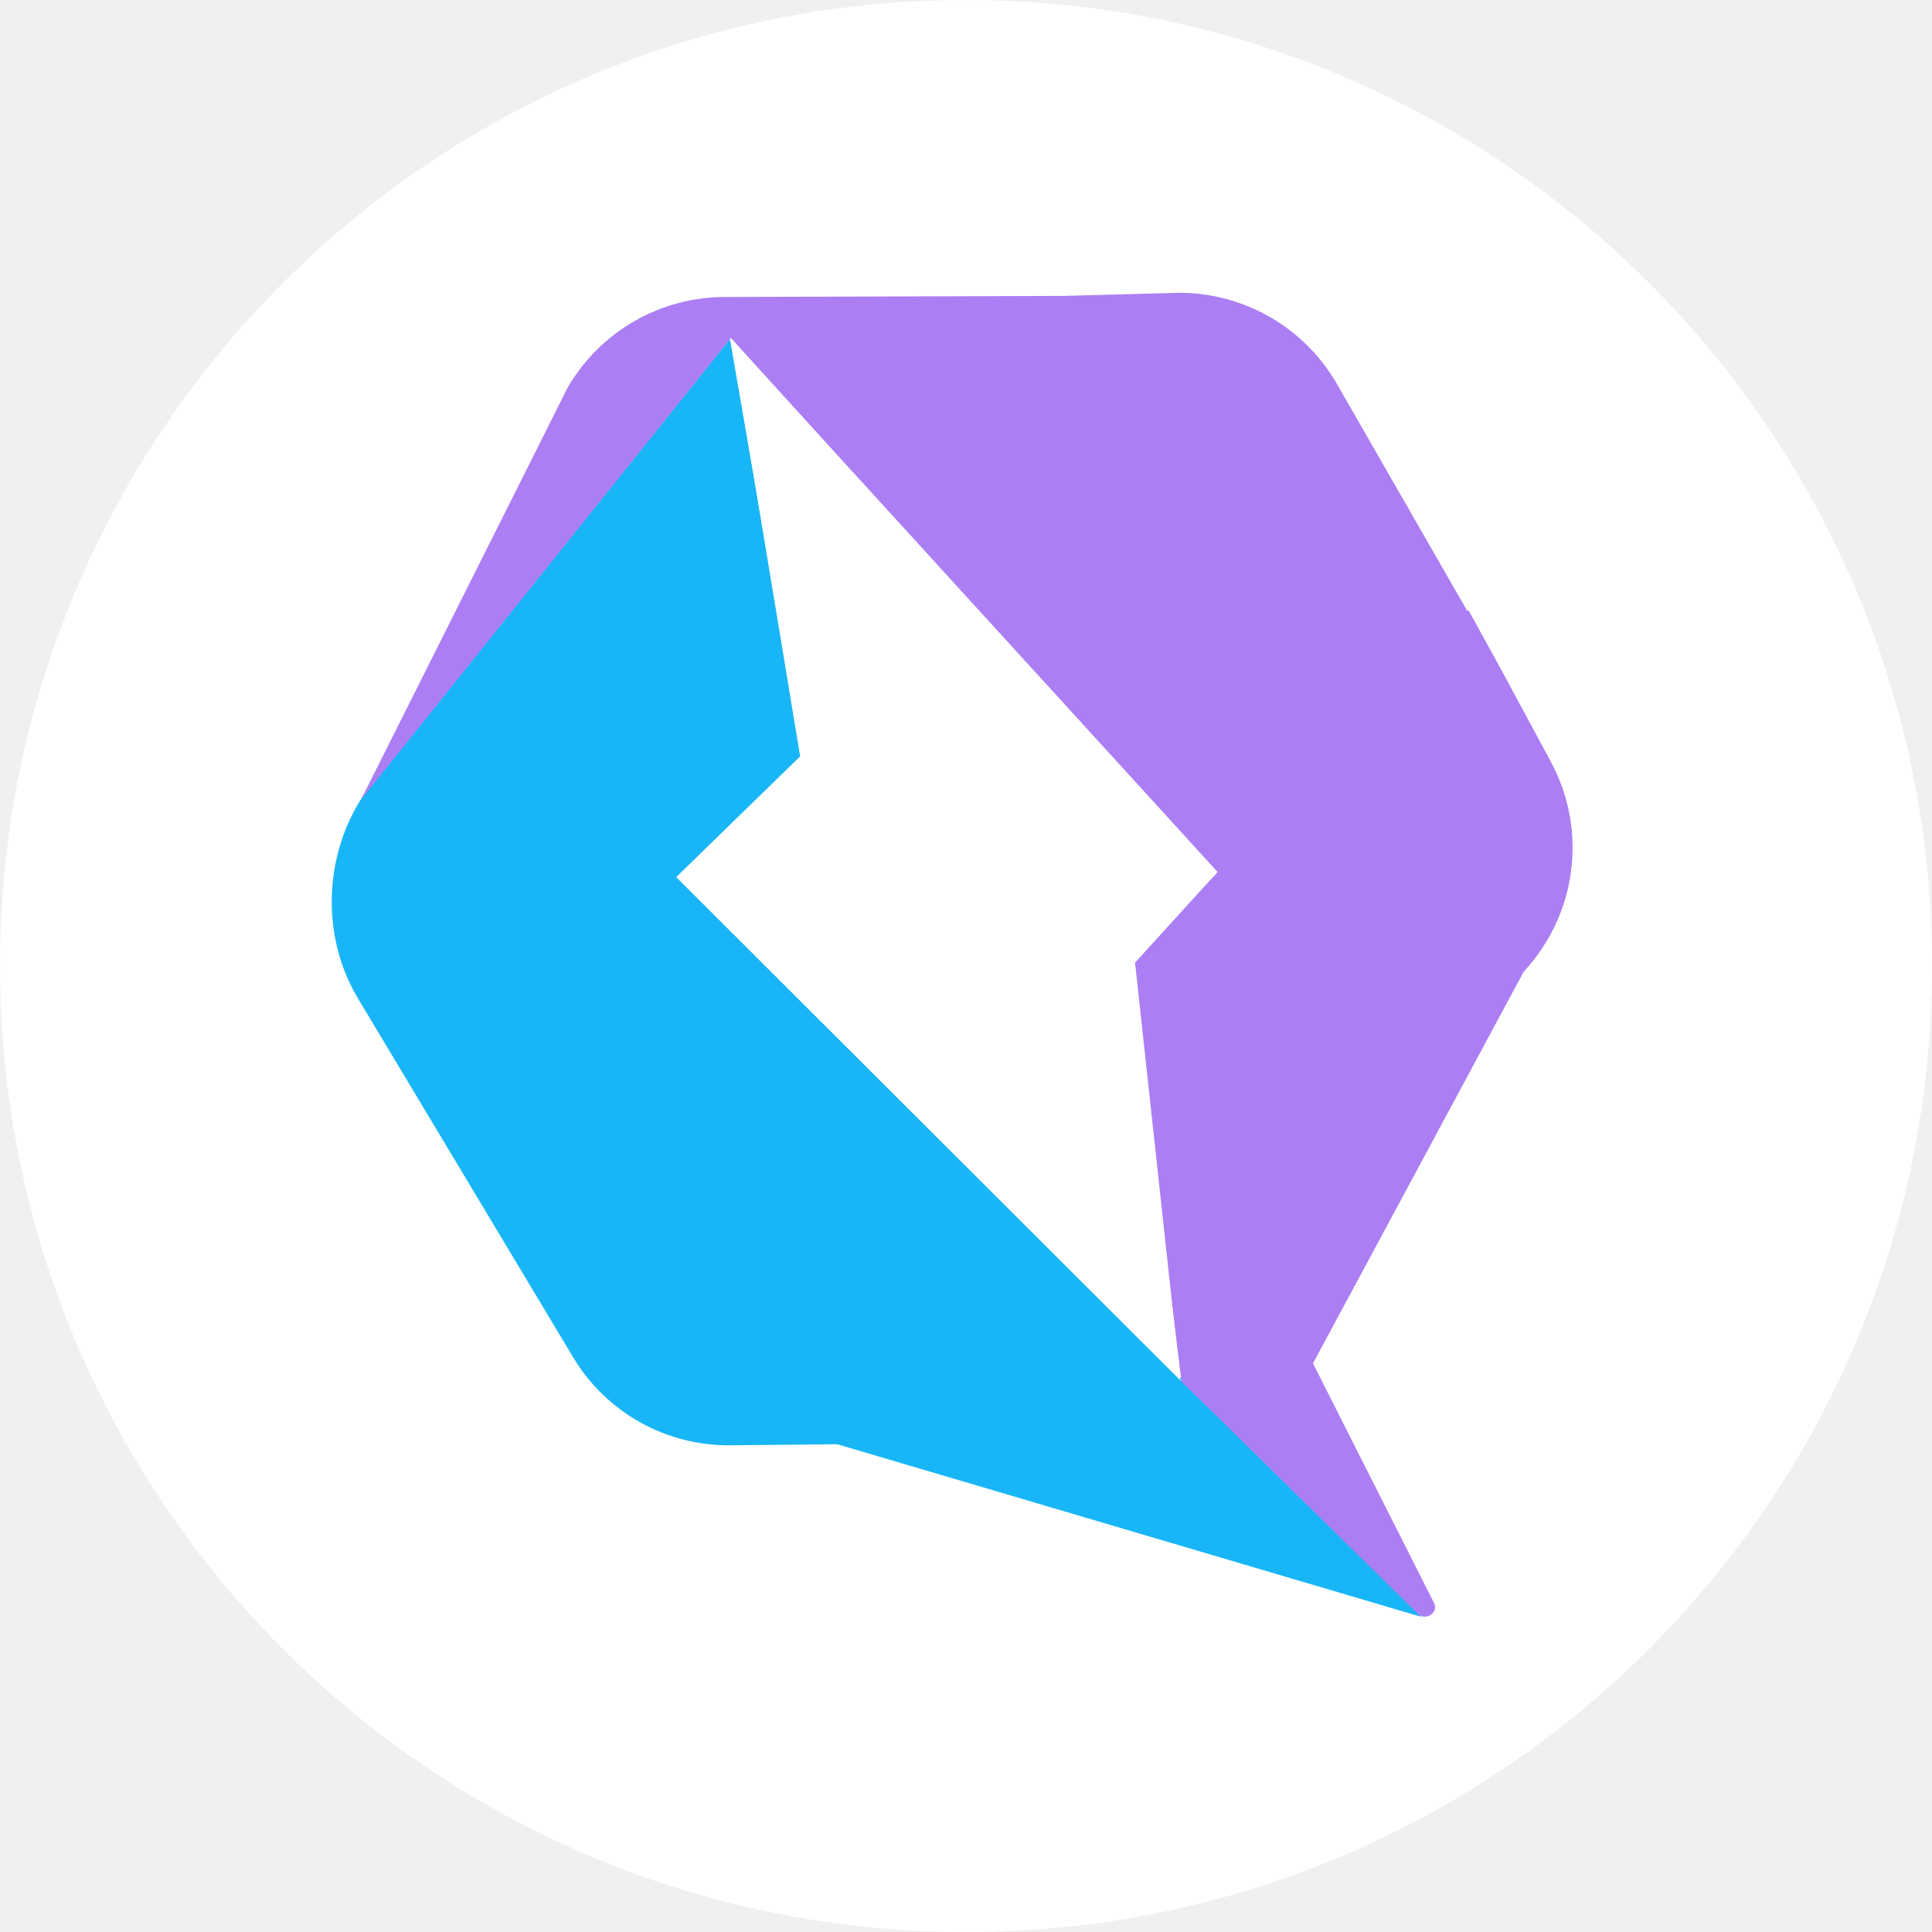
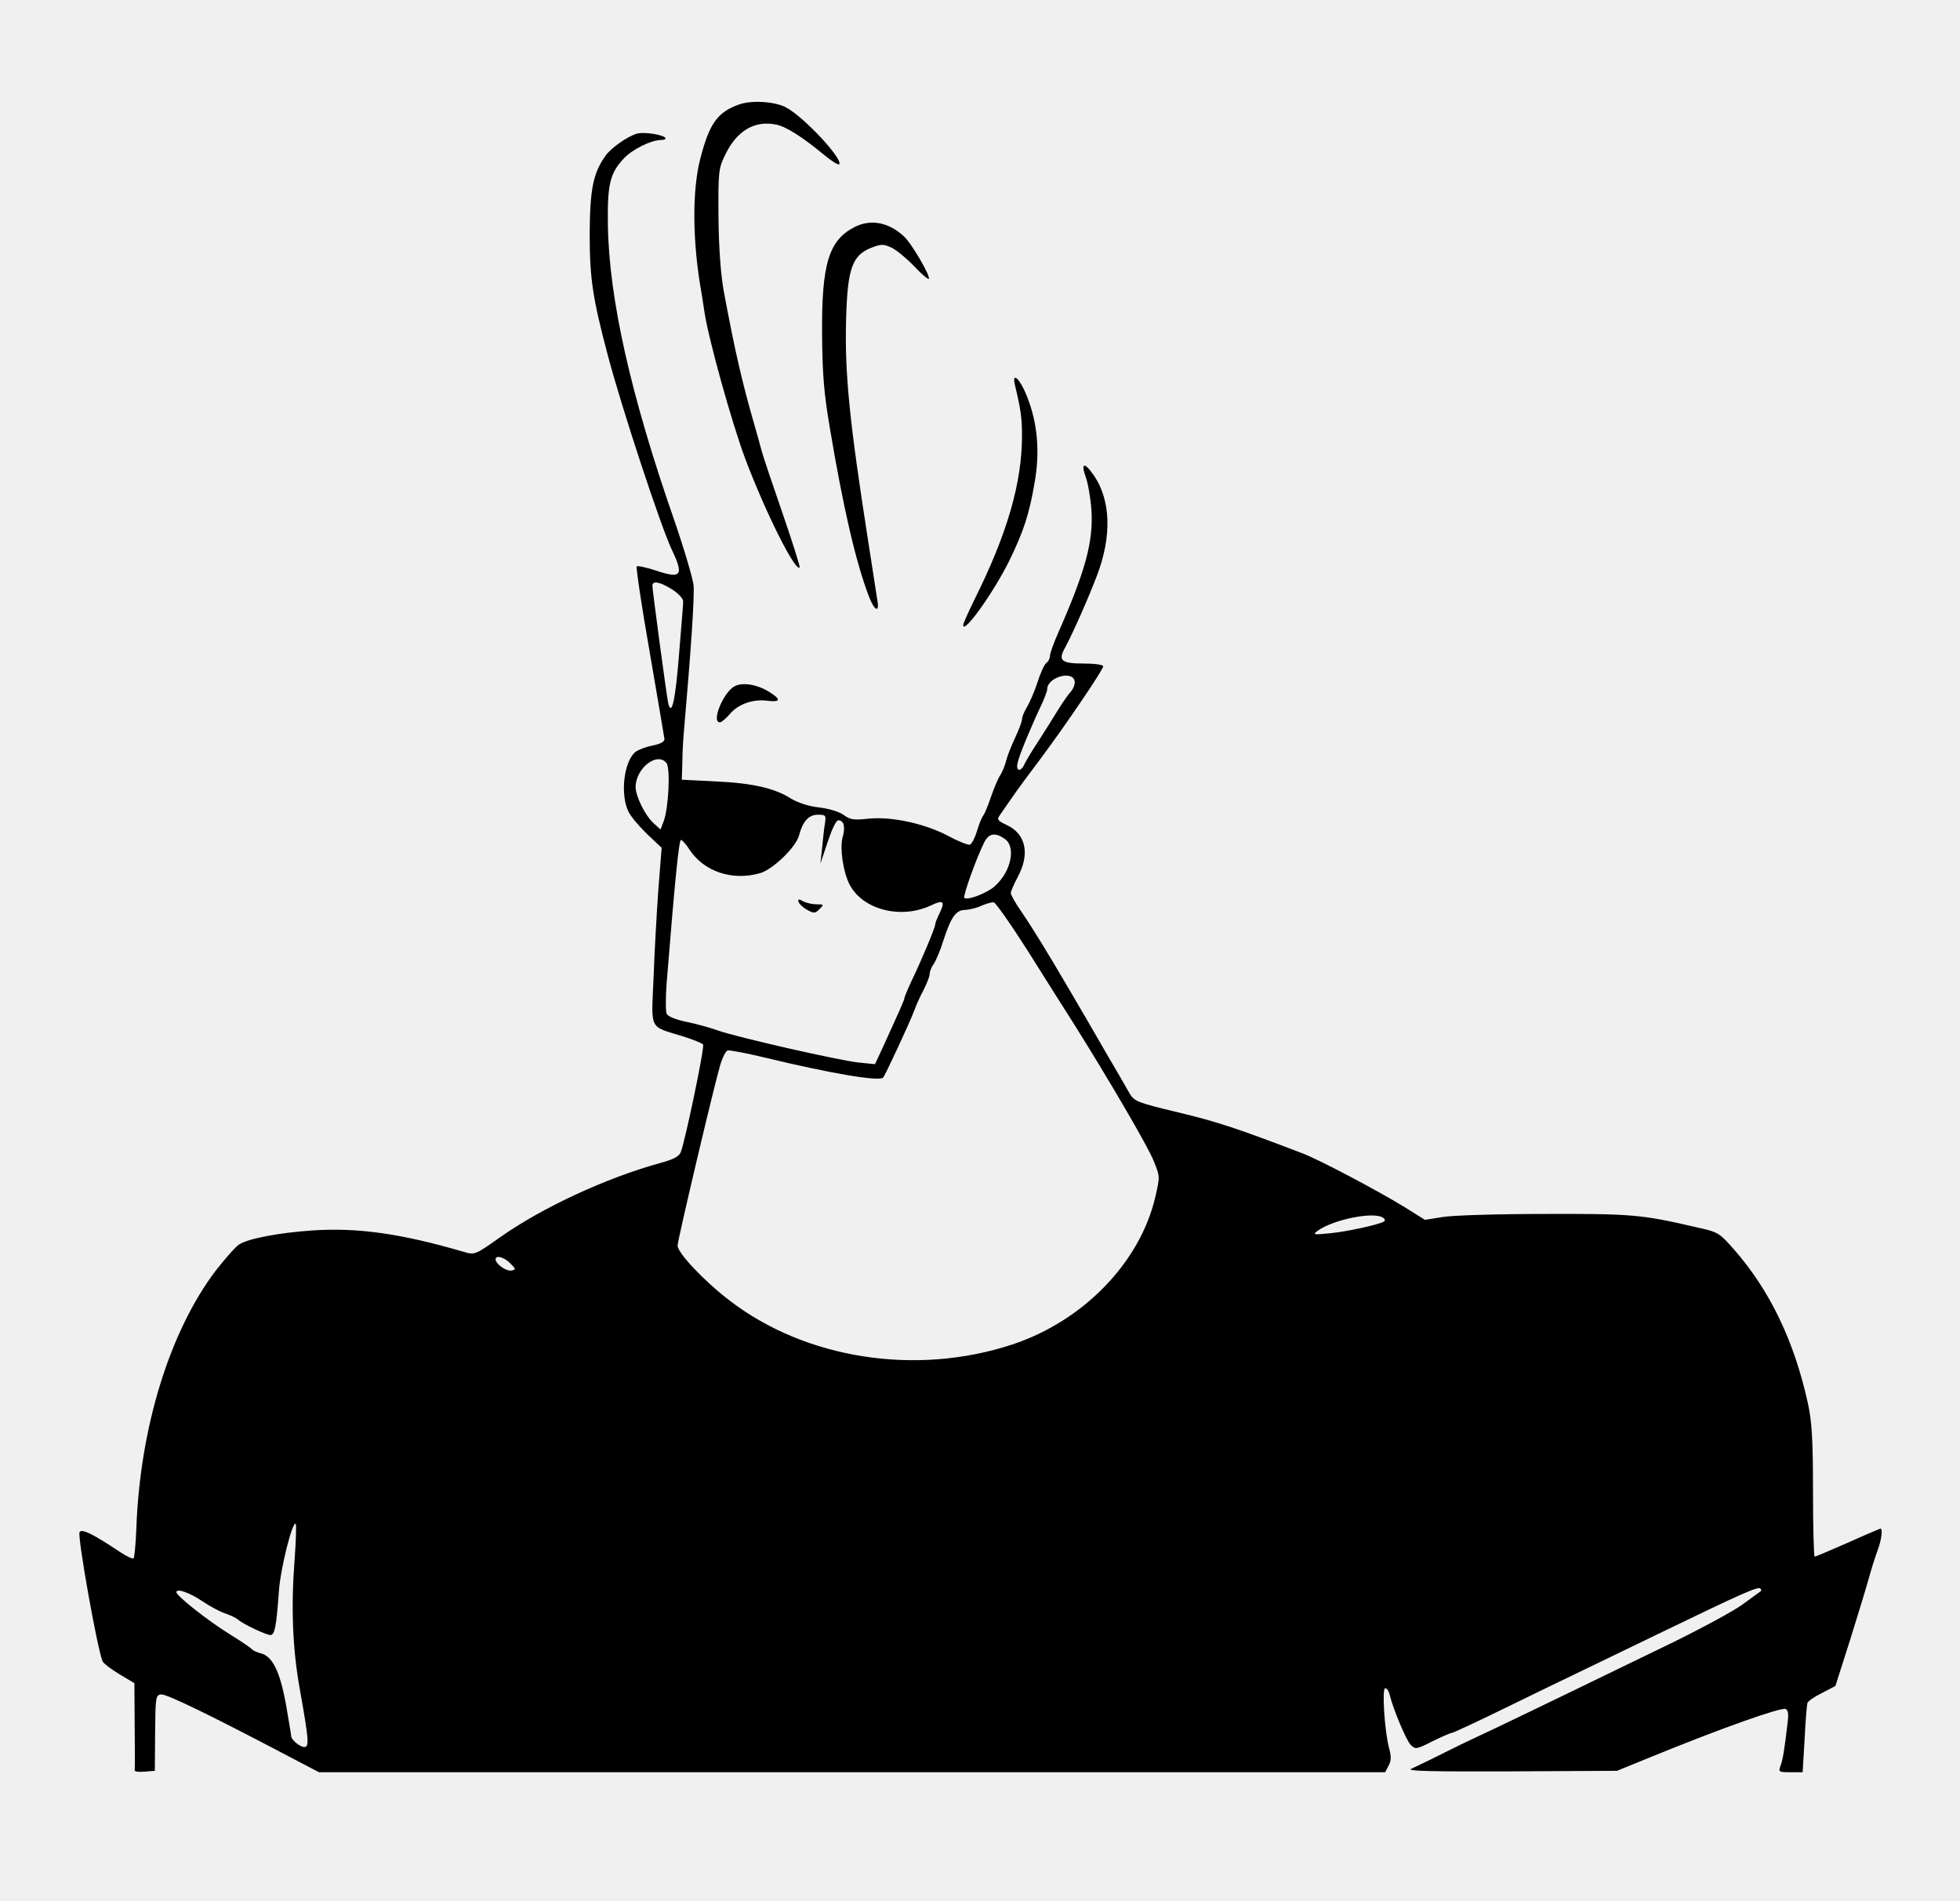
- <svg xmlns="http://www.w3.org/2000/svg" fill="none" viewBox="0 0 500 500">
-   <g clip-path="url(#a)">
-     <circle cx="250" cy="250" r="250" fill="#fff" />
-     <path fill="#18B6F6" d="m367.87 418.45-61.17-61.18-.94.13v-.67L175.7 227.53l32.05-31.13L188.9 87.73 99.56 199.09c-15.22 15.42-18.03 40.51-7.08 59.03l55.83 93.11a46.82 46.82 0 0 0 40.73 22.81l27.65-.27 151.18 44.68Z" />
-     <path fill="#AC7EF4" d="m401.25 196.94-12.29-22.81-6.41-11.67-2.54-4.56-.26.26-33.66-58.63a47.07 47.07 0 0 0-41.27-23.75l-29.51.8-88.01.28a47.07 47.07 0 0 0-40.33 23.34L93.4 207l95.76-119.54L314.7 226.19l-22.3 22.67 13.35 108.54.13-.26v.26h-.26l.26.27 10.42 10.2 50.62 49.78c2.13 2 5.6-.4 4.13-2.96l-31.25-61.85 54.5-101.3 1.73-2c.67-.81 1.33-1.62 1.87-2.42a46.8 46.8 0 0 0 3.34-50.18Z" />
-     <path fill="#fff" d="M315.1 225.65 189.18 87.6l17.9 108.14L175 227l130.5 130.27-11.75-108.14 21.37-23.48Z" />
+ <svg xmlns="http://www.w3.org/2000/svg" version="1.0" width="700pt" height="679pt" viewBox="0 0 700 679" preserveAspectRatio="xMidYMid meet">
+   <g transform="translate(0,679) scale(0.1,-0.1)" fill="#000000" stroke="none">
+     <path d="M2637 6416 c-76 -28 -104 -69 -136 -193 -30 -115 -28 -302 5 -483 2 -14 7 -43 10 -65 15 -99 98 -396 145 -522 71 -189 179 -406 195 -390 2 2 -25 89 -61 193 -36 104 -70 205 -75 224 -5 19 -16 60 -25 90 -44 153 -70 263 -111 485 -10 58 -17 150 -18 260 -1 159 0 173 23 220 41 87 105 126 183 110 35 -7 92 -43 171 -108 26 -22 51 -37 54 -34 16 17 -127 171 -191 204 -41 21 -124 26 -169 9z" />
+     <path d="M2276 6313 c-33 -9 -93 -50 -114 -80 -44 -62 -55 -120 -56 -278 0 -161 11 -231 65 -435 50 -189 189 -611 229 -695 43 -90 33 -103 -54 -74 -36 12 -69 19 -72 16 -3 -3 17 -140 46 -304 28 -164 52 -304 53 -312 1 -10 -13 -18 -43 -24 -25 -5 -53 -16 -62 -24 -41 -36 -53 -154 -23 -213 9 -18 40 -54 67 -80 l51 -48 -12 -153 c-6 -85 -14 -227 -17 -315 -8 -186 -17 -168 103 -205 38 -12 71 -25 74 -30 6 -10 -65 -350 -80 -385 -6 -15 -28 -26 -73 -38 -192 -53 -420 -158 -573 -266 -89 -63 -90 -63 -130 -51 -223 65 -377 87 -540 76 -118 -8 -229 -29 -261 -50 -13 -8 -50 -51 -84 -94 -164 -217 -270 -560 -283 -919 -2 -56 -7 -105 -10 -108 -3 -3 -25 7 -49 23 -94 63 -138 85 -144 70 -7 -19 62 -409 82 -460 2 -7 29 -28 59 -46 l55 -33 1 -152 c1 -83 1 -155 0 -159 -1 -5 15 -7 35 -5 l37 3 1 135 c1 127 2 135 21 138 19 2 168 -70 442 -214 l122 -64 1904 0 1904 0 12 23 c10 18 10 34 2 63 -16 60 -26 214 -14 214 6 0 13 -10 16 -23 12 -50 59 -163 75 -179 17 -17 20 -17 77 12 33 16 64 30 69 30 5 0 93 41 195 91 102 50 222 108 266 129 44 21 178 86 298 144 283 137 336 160 344 152 3 -3 4 -7 2 -9 -2 -1 -30 -22 -63 -46 -32 -24 -147 -86 -255 -139 -108 -52 -286 -139 -396 -192 -110 -53 -240 -116 -290 -139 -49 -23 -97 -46 -106 -51 -31 -16 -115 -57 -139 -68 -19 -8 73 -10 355 -9 l380 2 130 53 c240 98 454 174 472 168 9 -4 11 -18 8 -43 -12 -104 -18 -140 -26 -160 -8 -22 -6 -23 35 -23 l44 0 7 117 c3 65 8 123 10 130 2 7 26 23 52 36 l48 25 52 163 c28 90 59 191 68 224 9 33 23 77 31 98 13 35 19 77 10 77 -2 0 -54 -22 -116 -50 -62 -27 -115 -50 -119 -50 -3 0 -6 105 -6 232 0 188 -4 249 -18 315 -49 223 -136 404 -264 550 -54 61 -55 62 -141 81 -189 44 -228 47 -537 46 -165 0 -328 -5 -363 -11 l-63 -10 -72 45 c-94 58 -304 169 -364 192 -230 88 -304 113 -442 146 -150 36 -160 40 -177 69 -9 16 -48 84 -87 150 -38 66 -94 163 -125 215 -75 128 -127 214 -173 282 -22 31 -39 62 -39 68 0 6 11 32 25 58 44 82 29 153 -39 185 -34 16 -37 20 -24 37 7 10 26 38 43 62 16 24 62 86 102 139 91 122 223 317 223 329 0 6 -32 10 -70 10 -80 0 -92 11 -66 57 27 50 83 176 114 258 53 139 49 267 -10 355 -34 50 -49 49 -31 -2 9 -24 18 -78 21 -120 7 -113 -21 -216 -119 -439 -16 -36 -29 -73 -29 -81 0 -9 -6 -21 -14 -27 -7 -6 -21 -37 -31 -69 -10 -31 -27 -70 -37 -87 -10 -16 -18 -36 -18 -44 0 -8 -11 -37 -24 -65 -14 -29 -28 -65 -32 -81 -4 -17 -13 -39 -20 -51 -8 -11 -23 -46 -34 -78 -11 -33 -24 -64 -29 -70 -5 -6 -15 -31 -22 -55 -7 -23 -18 -45 -25 -48 -6 -2 -40 11 -75 30 -84 45 -203 71 -286 63 -54 -6 -67 -4 -91 14 -16 11 -52 22 -87 26 -37 4 -75 17 -99 31 -59 38 -139 56 -271 62 l-120 6 2 65 c0 36 4 92 7 125 23 263 37 467 33 505 -3 25 -34 131 -70 235 -155 445 -232 789 -236 1052 -2 144 7 184 57 237 31 33 96 65 132 66 14 0 20 4 15 9 -13 11 -75 20 -99 14z m124 -1628 c22 -14 40 -33 40 -43 0 -9 -7 -95 -15 -191 -13 -165 -27 -225 -39 -170 -6 29 -56 401 -56 417 0 19 27 14 70 -13z m1438 -328 c2 -11 -5 -29 -16 -40 -10 -12 -31 -42 -46 -67 -15 -25 -45 -72 -66 -105 -22 -33 -44 -70 -50 -82 -14 -33 -34 -29 -25 5 6 27 48 128 86 208 10 22 19 46 19 52 0 43 91 69 98 29z m-1458 -292 c15 -18 8 -162 -10 -209 l-11 -29 -26 24 c-30 28 -62 94 -63 127 0 67 76 128 110 87z m566 -217 c-3 -18 -7 -58 -10 -88 l-6 -55 26 78 c15 45 30 77 38 77 20 0 26 -24 15 -62 -10 -38 2 -122 25 -167 47 -91 185 -126 293 -74 42 20 49 13 29 -28 -9 -18 -16 -36 -16 -41 0 -11 -47 -124 -86 -205 -13 -28 -24 -55 -24 -58 0 -6 -11 -31 -78 -178 l-27 -58 -60 6 c-71 8 -428 89 -500 114 -27 10 -78 24 -113 31 -38 8 -66 19 -71 29 -4 9 -4 59 0 111 30 375 44 510 51 510 4 0 18 -15 30 -34 52 -79 152 -113 252 -85 46 13 130 94 140 136 13 49 34 73 67 73 28 0 30 -2 25 -32z m642 -54 c42 -29 23 -118 -36 -170 -28 -25 -98 -51 -108 -41 -6 6 45 147 72 200 16 31 39 34 72 11z m85 -404 c60 -96 133 -211 161 -255 122 -194 266 -440 286 -491 23 -56 23 -56 6 -130 -55 -234 -257 -442 -510 -526 -345 -114 -740 -52 -1012 158 -92 71 -184 169 -184 195 0 20 132 578 153 648 8 25 19 47 26 49 6 2 69 -10 139 -27 224 -54 402 -85 416 -70 7 7 98 203 111 239 7 20 22 53 34 75 11 22 21 47 21 55 0 9 6 25 14 36 8 11 24 48 35 84 28 86 45 110 79 110 15 1 41 7 57 15 17 7 36 13 44 12 7 -1 63 -81 124 -177z m1266 -949 c7 -5 9 -11 4 -14 -18 -11 -131 -36 -193 -42 -60 -6 -63 -5 -44 9 56 40 198 69 233 47z m-3117 -163 c21 -21 21 -23 5 -26 -18 -4 -57 23 -57 40 0 16 30 8 52 -14z m-770 -1061 c-13 -170 -7 -318 19 -462 32 -180 34 -205 16 -205 -16 0 -47 26 -47 39 0 4 -9 56 -19 115 -22 118 -48 171 -91 181 -14 4 -27 10 -30 14 -3 4 -36 27 -75 51 -83 51 -195 140 -195 153 0 15 46 -1 94 -33 25 -17 60 -36 78 -42 18 -6 40 -16 48 -23 20 -17 101 -55 116 -55 15 0 21 30 30 155 5 81 49 254 60 242 3 -3 1 -61 -4 -130z" />
+     <path d="M2852 3568 c3 -7 16 -20 31 -28 24 -13 28 -13 44 3 16 16 16 17 -11 17 -15 0 -37 5 -48 11 -16 9 -19 8 -16 -3z" />
+     <path d="M3054 5980 c-94 -47 -120 -131 -118 -385 1 -143 7 -212 28 -335 46 -275 91 -473 138 -597 19 -52 39 -65 32 -21 -2 13 -17 109 -33 213 -68 434 -85 606 -79 801 5 174 22 221 87 248 39 15 45 15 76 1 18 -9 54 -39 80 -66 26 -28 50 -48 52 -45 8 8 -62 128 -89 152 -54 50 -117 62 -174 34z" />
+     <path d="M3624 5418 c22 -92 26 -121 26 -184 0 -169 -53 -352 -171 -588 -21 -43 -39 -83 -39 -89 0 -35 109 117 166 233 50 103 70 164 89 276 20 113 10 216 -28 310 -23 59 -53 88 -43 42z" />
+     <path d="M2624 4339 c-40 -20 -85 -129 -53 -129 6 0 21 13 35 29 30 36 83 55 135 48 48 -6 50 5 4 33 -41 25 -92 34 -121 19z" />
  </g>
-   <defs>
-     <clipPath id="a">
-       <path fill="#fff" d="M0 0h500v500H0z" />
-     </clipPath>
-   </defs>
</svg>
